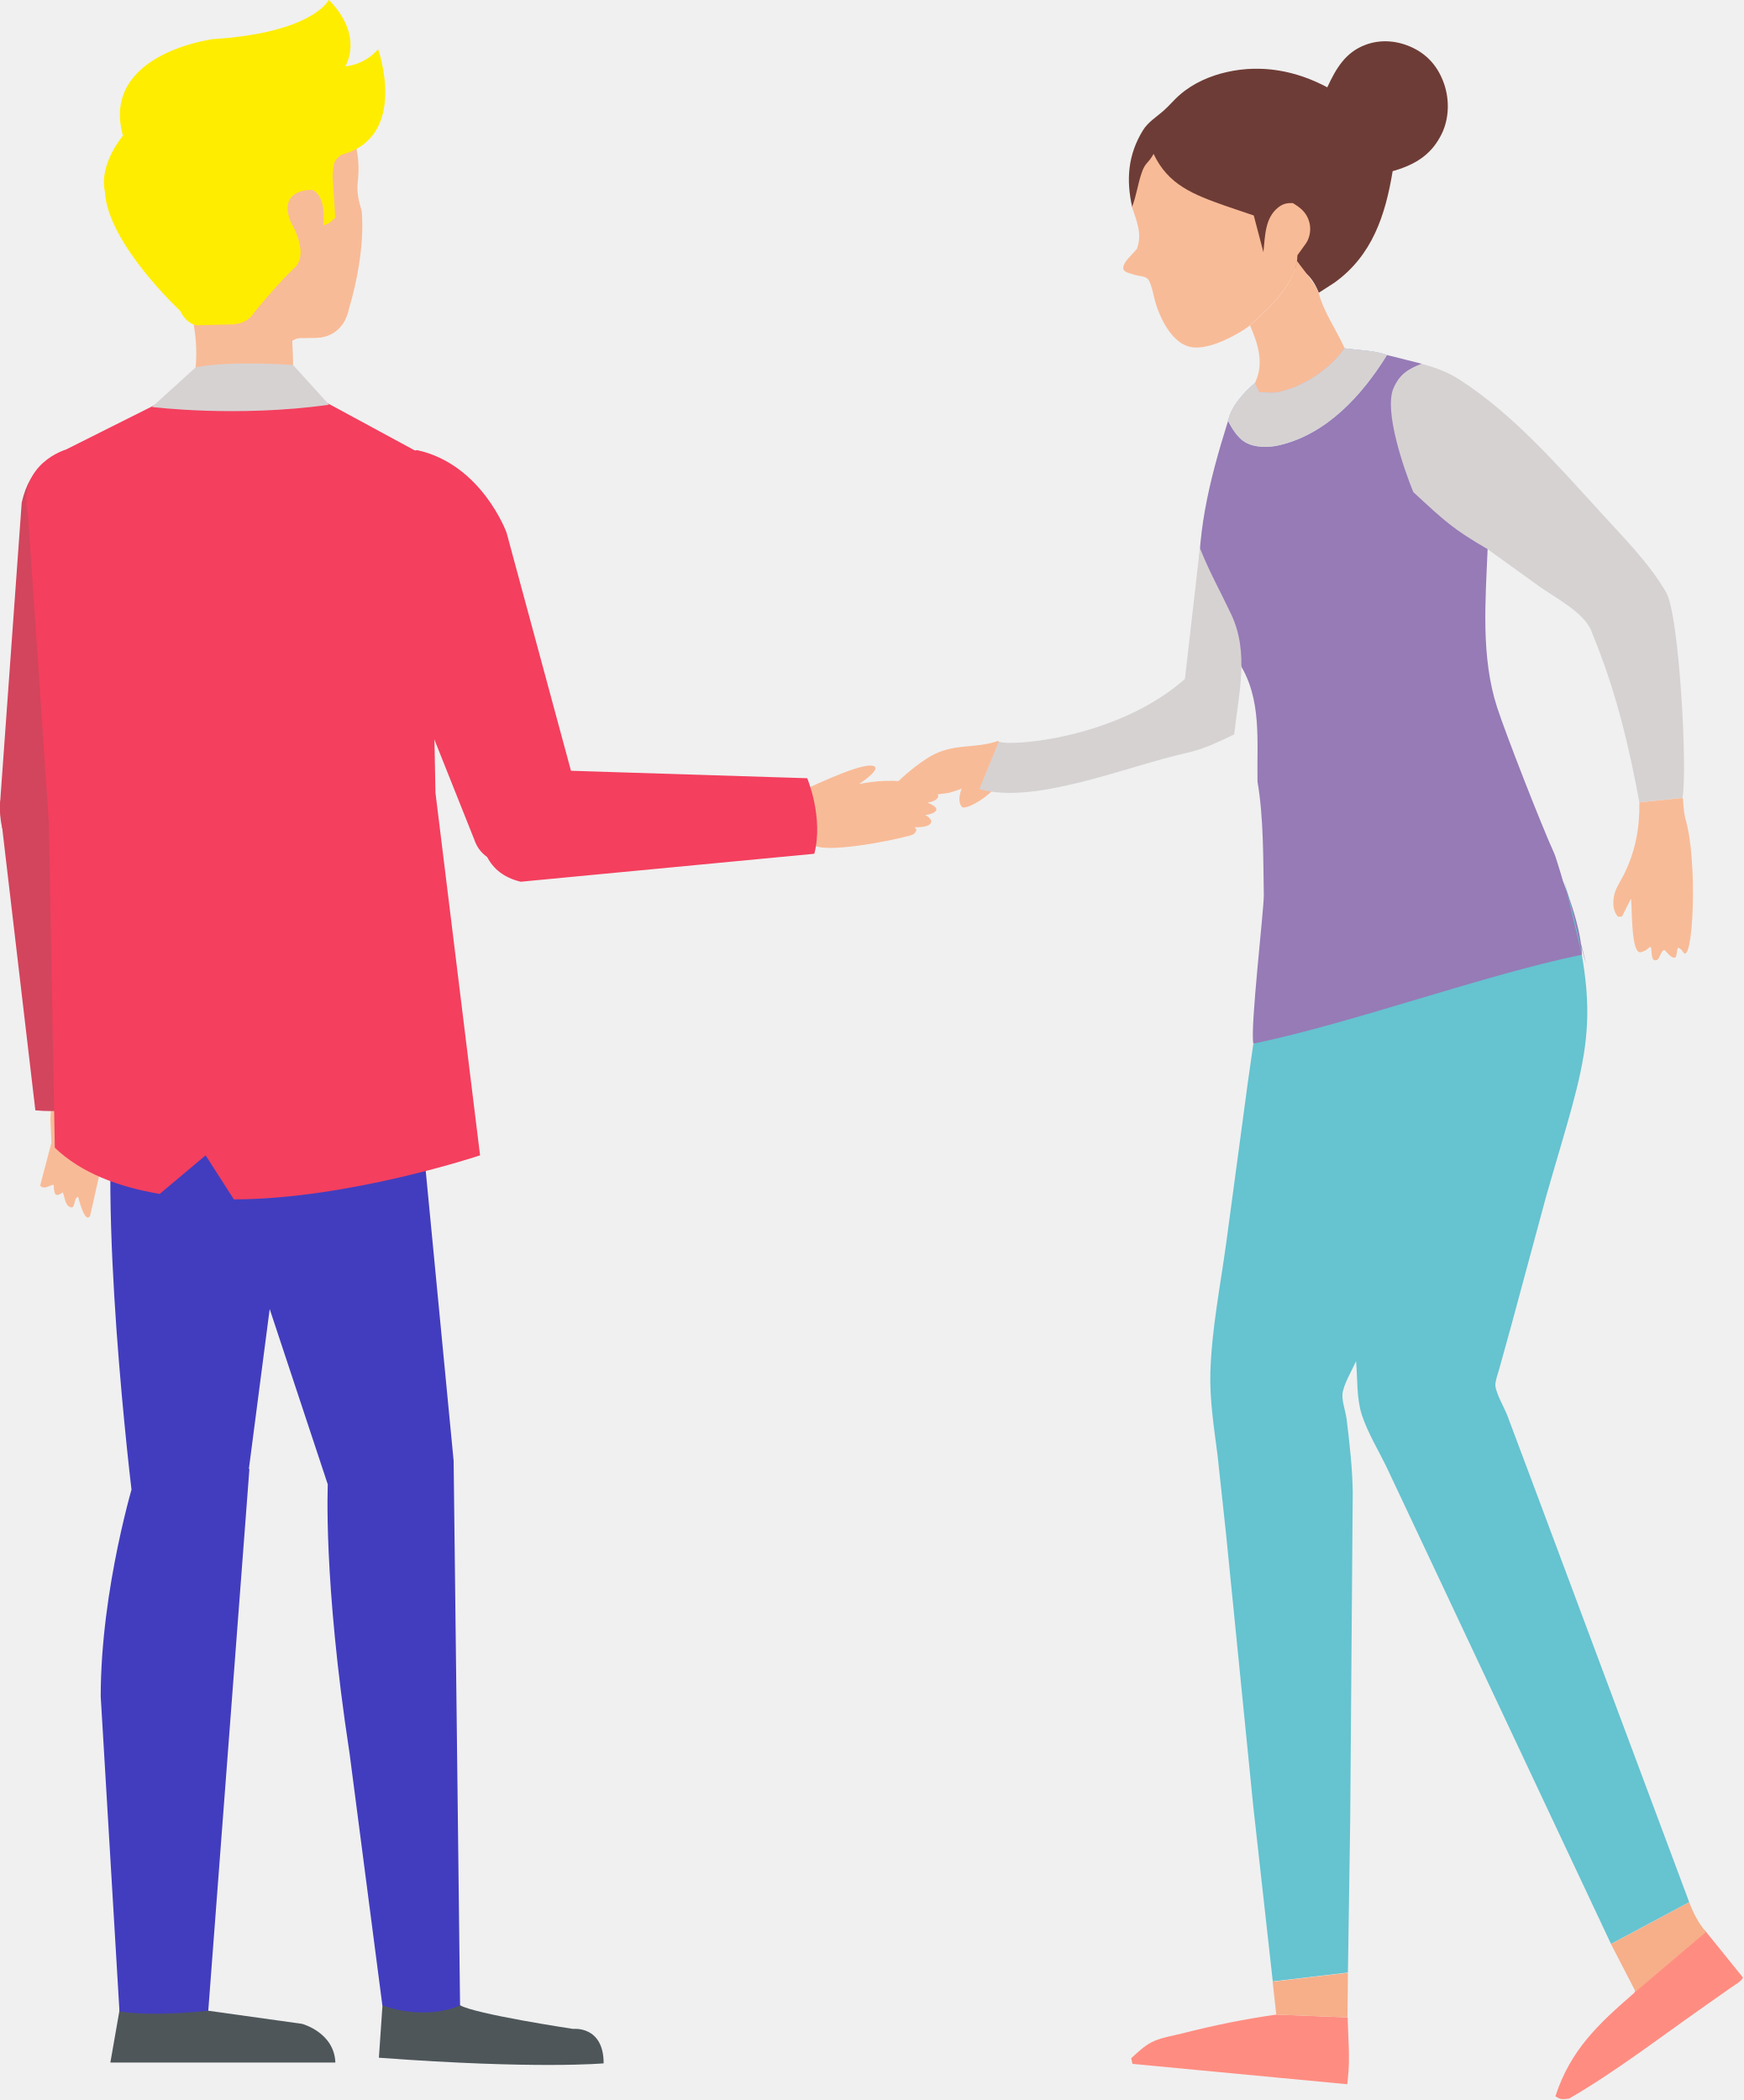
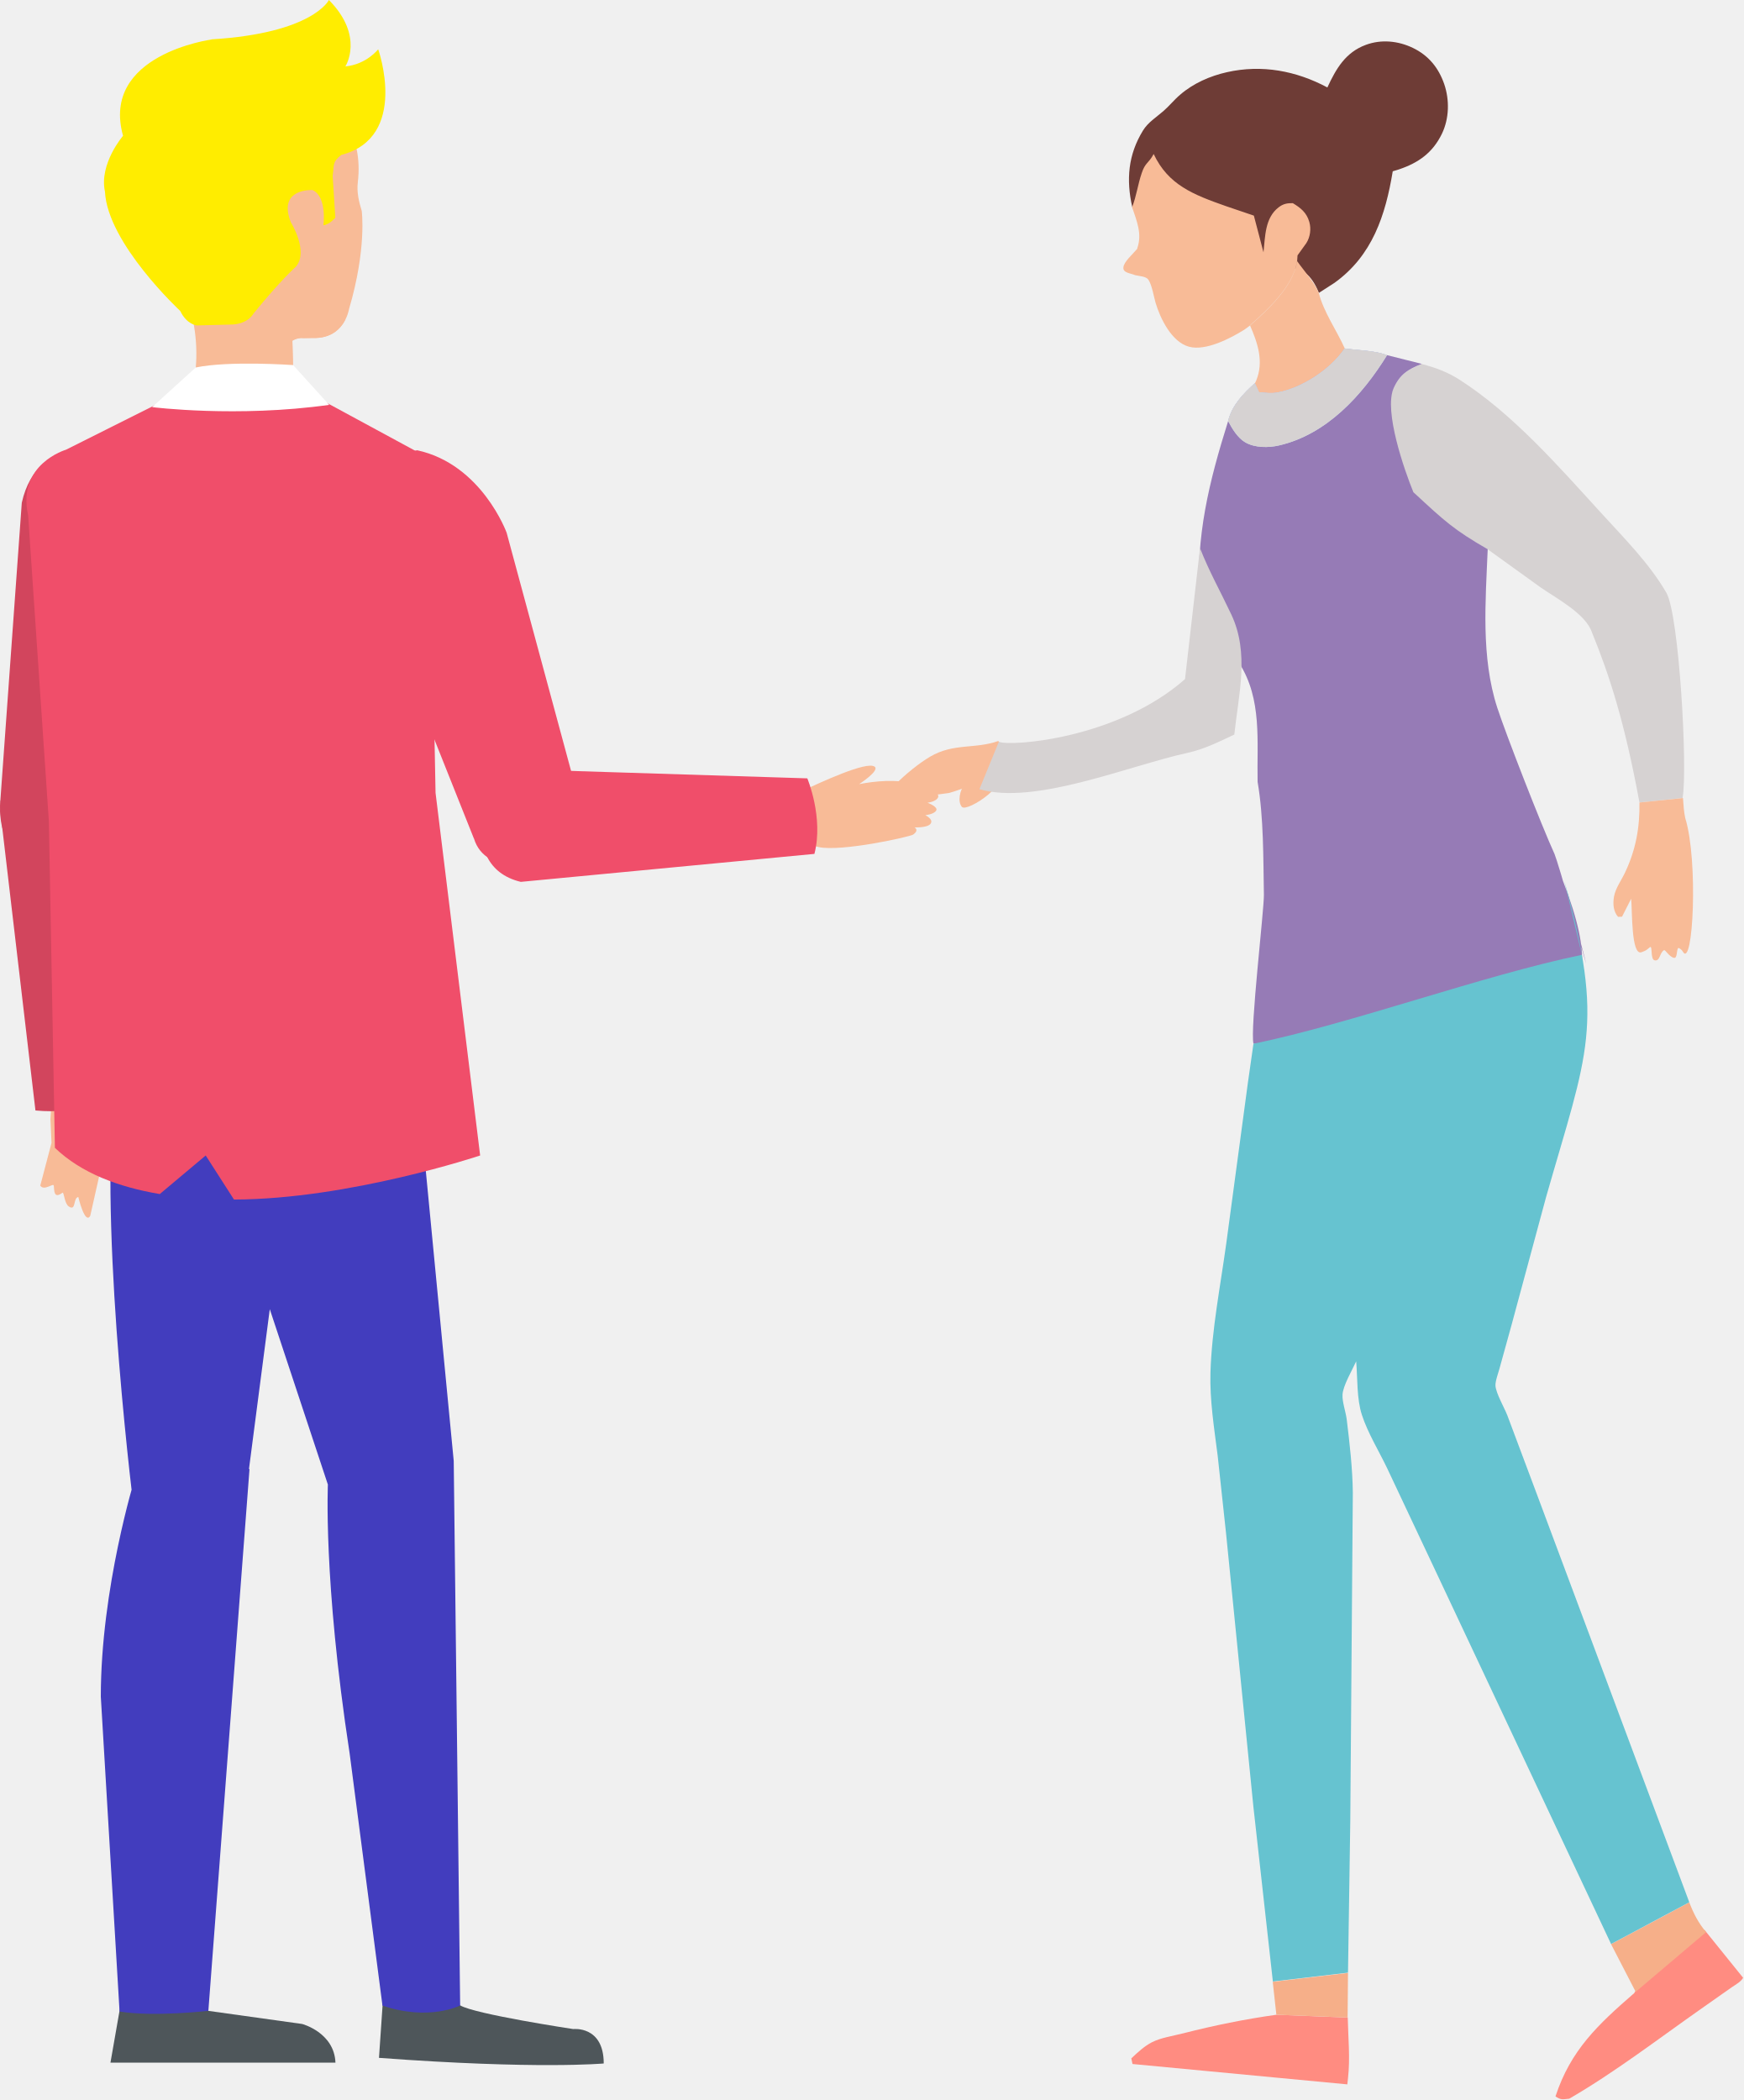
<svg xmlns="http://www.w3.org/2000/svg" width="1921" height="2314" viewBox="0 0 1921 2314" fill="none">
-   <path d="M1246.37 2267.85L1247.7 2274.2L1484.4 2296.63L1485.14 2289.7C1487.65 2268.3 1485.29 2244.54 1484.85 2222.99L1406.34 2219.89C1371.51 2224.76 1337.57 2231.7 1303.48 2240.41C1292.56 2243.21 1279.13 2245.13 1269.25 2250.15C1260.98 2254.28 1253.31 2261.51 1246.52 2267.85H1246.37Z" fill="#FF8C81" />
-   <path d="M1799.91 2196.58C1760.51 2230.81 1730.4 2259 1713.73 2309.91C1720.07 2314.04 1721.25 2313.16 1728.93 2312.42C1779.54 2283.05 1826.62 2246.75 1874.58 2213.11L1907.93 2189.64C1912.21 2186.69 1917.96 2183.74 1920.47 2179.16L1877.97 2126.48C1823.37 2153.04 1841.67 2128.4 1800.05 2196.73L1799.91 2196.58Z" fill="#FF8C81" />
-   <path d="M1861.15 2096.08L1774.97 2142.13L1802.12 2194.66L1879.74 2128.84C1871.18 2118.81 1865.87 2108.33 1861.15 2096.08Z" fill="#F6AF89" />
-   <path d="M1535.31 428.103C1542.1 412.461 1551.25 407.001 1566.45 400.95C1581.5 404.935 1594.93 409.804 1608.21 418.363C1666.95 456.141 1716.83 513.398 1763.61 564.605C1788.84 592.348 1817.03 620.386 1835.91 652.999C1850.08 677.643 1859.53 847.791 1853.77 879.224L1806.25 884.094C1789.87 795.257 1773.05 743.46 1754.01 696.975C1747.23 676.02 1714.32 659.05 1696.9 646.801L1638.91 605.039C1601.43 583.346 1555.97 553.98 1539 512.66C1528.97 488.164 1524.54 452.747 1535.31 427.808V428.103Z" fill="#D6D2D2" />
-   <path d="M1452.82 322.738L1470.24 311.523C1512 281.566 1526.46 237 1534.43 188.597L1541.22 186.531C1562.76 179.3 1578.41 168.233 1588.59 147.278C1596.7 130.455 1597.15 109.943 1591.1 92.382C1584.9 74.526 1573.83 60.95 1556.71 52.686C1540.48 44.864 1521.89 42.946 1504.77 49.291C1482.34 57.555 1472.01 75.559 1462.42 96.219C1428.18 77.92 1390.25 70.689 1351.74 79.396C1333.29 83.528 1314.7 91.644 1300.24 104.187C1293.6 109.795 1288.14 116.731 1281.64 122.339C1273.67 129.274 1264.82 134.587 1259.21 143.736C1242.83 170.446 1240.62 197.894 1247.41 227.998C1341.85 404.492 1417.55 234.344 1453.12 322.738H1452.82Z" fill="#6E3C36" />
-   <path d="M1252.87 273.597C1258.62 257.66 1252.28 243.198 1247.26 228.146C1252.13 215.602 1253.6 202.911 1257.88 190.515C1261.87 178.562 1265.12 180.481 1271.02 169.561C1287.1 203.649 1314.55 214.274 1350.56 226.965L1381.4 237.443L1392.03 277.877C1393.94 260.464 1393.5 239.951 1408.7 228.293C1413.72 224.456 1418.14 223.571 1424.34 223.719C1432.9 228.884 1439.54 234.049 1442.49 244.378C1444.71 252.052 1443.53 260.906 1439.25 267.694L1429.51 281.271L1429.07 288.059C1424.49 315.802 1397.04 341.037 1377.12 358.597L1371.07 363.024C1355.87 372.617 1328.28 386.931 1309.98 381.913C1290.79 376.748 1278.25 350.776 1273.08 333.363C1270.87 325.689 1269.39 314.769 1265.26 308.129C1262.75 304.292 1255.23 304.144 1250.8 303.111C1245.19 300.75 1237.08 300.602 1237.67 294.552C1238.11 288.354 1247.55 280.385 1253.01 273.892L1252.87 273.597ZM1429.07 287.764C1424.49 315.507 1397.04 340.741 1377.12 358.302C1385.68 377.929 1392.62 398.441 1383.91 419.396L1382.58 422.2L1387.16 432.087C1393.8 432.677 1401.17 433.563 1407.67 432.382C1435.26 427.07 1465.81 406.853 1481.6 383.832C1472.6 363.762 1458.43 343.988 1452.97 322.738C1448.54 311.228 1436.44 298.094 1429.21 287.764H1429.07Z" fill="#F8BB97" />
-   <path d="M1528.08 391.358C1516.57 386.193 1494.44 385.75 1481.45 383.832C1465.66 406.853 1435.26 427.07 1407.52 432.382C1400.88 433.711 1393.65 432.678 1387.01 432.087L1382.43 422.2C1369.59 433.711 1357.2 446.697 1353.07 463.815C1331.96 531.107 1317.06 591.02 1321.63 662.444C1334.77 686.645 1350.56 707.452 1365.31 730.621C1390.7 770.317 1384.65 816.949 1385.53 861.368C1392.32 900.916 1391.73 945.482 1392.47 985.769C1392.76 1001.71 1377.02 1134.65 1381 1150H1434C1515.31 1153.54 1572.65 1119.41 1649.53 1093C1673.29 1084.74 1790 1145.5 1721.99 970.569L1747.5 1062C1745.88 1051.97 1716.68 950.205 1712.69 940.908C1697.94 908.59 1658.98 808.538 1649.53 779.466C1631.53 723.833 1636.7 662.591 1639.06 605.039C1601.57 583.346 1592.28 574.787 1557.16 542.174C1547.12 517.678 1524.54 452.747 1535.32 427.955C1542.1 412.461 1551.11 406.853 1566.45 400.803L1528.23 391.211L1528.08 391.358Z" fill="#967BB6" />
-   <path d="M1528.08 391.358C1516.57 386.193 1494.44 385.75 1481.45 383.832C1465.66 406.853 1435.26 427.07 1407.52 432.382C1400.88 433.711 1393.65 432.678 1387.01 432.087L1382.43 422.2C1369.59 433.711 1357.2 446.697 1353.07 463.815C1357.35 472.079 1363.69 482.556 1371.96 487.278C1382.58 493.476 1397.63 493.329 1409.14 490.673C1461.68 478.572 1500.78 435.481 1528.08 391.358Z" fill="#C9E5F4" />
-   <path d="M1806.25 884.241C1806.7 911.541 1802.27 936.186 1790.46 961.125C1786.48 969.684 1779.84 978.538 1778.21 987.835C1776.89 995.656 1777.33 1003.92 1782.64 1010.12L1787.07 1009.97L1797.1 990.196C1798.43 1002.59 1796.96 1053.65 1808.61 1049.08C1814.22 1046.86 1812.75 1047.6 1817.76 1043.62C1821.01 1041.11 1817.91 1057.19 1823.08 1058.08C1829.13 1059.11 1828.24 1049.96 1833.26 1046.86C1834.73 1045.98 1838.87 1054.09 1844.18 1055.27C1848.46 1056.31 1846.69 1045.98 1849.2 1044.35C1849.2 1044.35 1852.15 1045.24 1854.07 1048.49C1865.43 1068.41 1871.18 947.696 1856.72 901.359C1855.1 894.128 1854.8 886.602 1854.21 879.224L1806.7 884.093L1806.25 884.241Z" fill="#F8BB97" />
-   <path d="M1742.81 1052L1723.47 970.422C1768.03 1129.94 1749.29 1158.13 1703.4 1318.83L1665.47 1459.32L1652.04 1507.87C1650.71 1512.74 1647.17 1522.33 1647.62 1527.05C1648.5 1535.76 1657.21 1550.67 1660.6 1559.23L1690.85 1639.95L1861.15 2095.94L1774.97 2141.98L1580.32 1728.19L1528.38 1617.96C1519.38 1599.07 1506.98 1579 1500.49 1559.08C1494.59 1541.07 1495.77 1518.79 1494.14 1499.9C1489.86 1509.49 1479.53 1526.76 1479.09 1536.79C1478.65 1544.32 1482.63 1555.68 1483.67 1563.5C1486.91 1589.92 1490.16 1618.11 1490.45 1644.67L1487.65 2006.36L1485.14 2173.56L1402.35 2183.3L1380.96 1991.31L1350.71 1688.79L1341.56 1604.09C1337.72 1573.69 1332.7 1542.84 1333.59 1512.15C1335.06 1464.78 1344.51 1417.12 1351 1370.04L1374.91 1192.37L1380.96 1150C1490.01 1127.42 1633.76 1074.58 1742.81 1052Z" fill="#66C3D0" />
-   <path d="M1402.21 2183.59L1406.19 2219.89L1484.7 2222.99L1485.14 2173.85L1402.21 2183.59Z" fill="#F6AF89" />
-   <path d="M1099.84 816.359C1074.01 825.508 1050.55 818.425 1024.72 833.625C1001.85 847.053 959.35 885.274 985.913 881.732L1045.68 873.616C1075.93 865.204 1098.36 846.906 1128.32 864.762L1129.5 865.5C1120.64 848.086 1111.2 832.296 1099.84 816.359Z" fill="#F8BB97" />
-   <path d="M1094.08 850.152C1119.61 859.744 1065.16 895.603 1059.7 888.963C1049.96 877.305 1068.7 840.56 1094.08 850.152Z" fill="#F8BB97" />
-   <path d="M112.153 1264.97L101.232 1228.37L88.394 1182.77H58.732L55.486 1233.1L56.666 1259.22L44.27 1306.29C48.403 1312.64 58.732 1303.04 59.175 1306.29C59.765 1311.9 59.028 1321.34 68.767 1314.11C70.39 1312.93 70.833 1325.92 75.555 1329.16C84.114 1335.07 80.13 1319.87 86.18 1318.83C86.18 1318.83 93.411 1349.68 99.314 1339.64L114.514 1272.2L112.3 1264.97H112.153Z" fill="#F8BB97" />
-   <path d="M38.958 1223.5L0.147 892.948C92.674 833.772 117.465 907.705 117.465 907.705L105.217 1211.55C105.217 1211.55 87.509 1228.08 39.106 1223.5H38.958Z" fill="#D2455D" />
-   <path d="M0.295 882.028L23.906 553.832C41.762 473.702 123.663 500.117 123.663 500.117C190.069 519.596 184.609 594.562 184.609 594.562L117.317 907.557C117.317 907.557 103.741 955.37 41.762 953.451C41.762 953.451 -3.837 945.925 0.147 882.028H0.295Z" fill="#D2455D" />
-   <path d="M105.955 953.894L36.745 588.068C36.745 588.068 14.609 533.32 55.339 504.691L211.32 426.479L278.169 398.884L470.747 506.315L401.095 946.367L105.955 953.746V953.894Z" fill="#F5AB88" />
-   <path d="M205.711 2157.18L229.323 2215.61L332.769 2230.08C332.769 2230.08 368.186 2239.37 369.514 2272.72H121.597L141.814 2157.18L205.711 2157.03V2157.18Z" fill="#4E565A" />
-   <path d="M124.844 1213.62C121.597 1273.53 145.356 1323.7 203.351 1326.8C261.346 1329.9 311.077 1283.86 314.323 1223.95C317.57 1164.03 273.151 1112.83 215.157 1109.58C157.014 1106.48 128.09 1153.56 124.844 1213.62Z" fill="#2B2E33" />
-   <path d="M417.475 2267.26L424.558 2163.82L471.78 2157.18C471.78 2157.18 490.817 2199.82 506.902 2209.56C522.987 2219.3 631.451 2235.68 631.451 2235.68C631.451 2235.68 665.097 2231.7 665.097 2273.61C665.097 2273.61 592.05 2280.4 417.475 2267.41V2267.26Z" fill="#4E565A" />
-   <path d="M250.72 1214.21C254.557 1274.12 304.731 1319.72 362.726 1316.03C420.721 1312.34 464.697 1260.69 460.86 1200.78C457.023 1140.86 406.849 1095.27 348.854 1098.96C290.859 1102.64 246.884 1154.29 250.72 1214.21Z" fill="#2B2E33" />
-   <path d="M421.311 2209.86L385.156 1932.13C355.642 1739.55 361.25 1633.45 361.25 1633.45C394.306 1511.41 499.818 1609.69 499.818 1609.69L506.901 2209.71C506.901 2209.71 472.665 2227.27 421.458 2209.86H421.311ZM131.631 2216.35L110.972 1869.42C110.972 1749.74 148.602 1628.43 148.602 1628.43C227.109 1547.42 274.774 1618.99 274.774 1618.99L229.47 2215.61C229.47 2215.61 169.114 2222.55 131.631 2216.35ZM317.864 1283.27L273.298 1625.63C273.298 1625.63 172.213 1740.88 148.307 1670.49C148.307 1670.49 110.381 1373.14 124.843 1213.62C124.843 1213.62 288.941 1136.44 317.864 1283.27ZM461.745 1214.06L499.818 1609.69C499.818 1609.69 459.089 1718.75 366.562 1652.05L240.243 1270.58C240.243 1270.58 295.286 1100.28 461.745 1214.06Z" fill="#423DBE" />
-   <path d="M321.259 342.66L324.21 461.601L198.333 464.7C198.333 464.7 228.142 416.74 210.876 345.316L321.259 342.512V342.66Z" fill="#F8BB97" />
-   <path d="M344.132 372.174C379.401 373.65 384.418 340.594 384.418 340.594C404.193 273.745 398.437 232.13 398.437 232.13C395.338 222.095 392.83 211.618 394.158 200.55C400.503 146.54 369.956 120.272 369.956 120.272C334.097 74.673 261.198 82.347 261.198 82.347C259.132 82.642 257.213 83.085 255.295 83.38C165.425 90.168 152.881 145.507 152.881 145.507C143.88 169.708 142.404 196.713 148.012 221.8C154.505 250.724 167.491 274.483 182.838 299.274C199.513 326.28 232.421 344.578 267.395 356.236L268.281 390.325L312.109 389.292C317.717 370.993 333.359 372.321 333.359 372.321L344.427 372.174H344.132Z" fill="#F8BB97" />
-   <path d="M333.064 372.321C333.064 372.321 327.751 371.584 321.996 375.125L323.472 433.268L290.416 434.153C297.057 412.018 295.434 385.75 289.678 366.271C267.691 346.349 233.75 335.134 203.94 305.767C212.352 305.62 243.046 305.177 251.458 305.325C266.953 305.767 282.448 304.292 297.942 305.62C311.666 306.8 311.371 318.458 313.88 329.821C314.913 334.248 315.946 338.675 317.569 342.66C318.012 343.988 318.602 345.316 319.34 346.497V346.644C319.93 347.825 320.668 349.005 321.406 350.186C324.505 354.613 328.932 358.007 335.72 359.335C352.986 362.729 367.89 362.287 380.729 351.366C376.007 361.254 365.824 373.059 344.132 372.321L333.064 372.469V372.321Z" fill="#F8BB97" />
-   <path d="M233.012 43.389C233.012 43.389 110.529 59.769 135.468 149.491C135.468 149.491 108.906 180.333 115.546 211.028C118.35 268.137 198.48 342.512 198.48 342.512C205.711 357.564 216.779 358.45 216.779 358.45L256.328 357.417C273.741 356.384 279.349 345.169 279.349 345.169C309.748 307.833 325.833 293.814 325.833 293.814C340.443 276.844 320.373 244.821 320.373 244.821C305.321 206.896 344.279 209.257 344.279 209.257C360.512 216.783 356.232 248.068 356.232 248.068C362.873 247.33 369.366 239.804 369.366 239.804L366.415 193.615C368.333 181.219 365.677 178.71 375.859 170.594C451.12 151.114 416.589 54.161 416.589 54.161C416.589 54.161 403.75 70.837 380.434 73.05C380.434 73.05 401.832 39.847 362.283 -0.145C362.283 -0.145 345.017 36.453 232.717 43.241L233.012 43.389Z" fill="#FFED00" />
-   <path d="M109.792 1085.82L106.103 953.894L36.892 588.068C36.892 588.068 14.757 533.32 55.486 504.692L211.467 426.48C211.467 426.48 251.754 441.384 322.735 423.676L470.895 506.315L432.379 920.691L446.841 1077.26C446.841 1077.26 276.693 1133.49 109.792 1085.67V1085.82Z" fill="#A7D9E6" />
-   <path d="M175.942 1315.58C130.343 1307.91 89.318 1292.41 60.395 1264.67L53.754 905.043L30.881 567.551C18.337 511.179 72.643 495.389 72.643 495.389L193.06 435.033C193.06 435.033 255.039 463.514 341.958 434L472.705 504.833L479.788 873.463L528.929 1273.08C528.929 1273.08 384.901 1321.34 257.695 1321.63L226.558 1273.08L175.942 1315.58Z" fill="#F43F5E" />
-   <path d="M322.735 402.131C322.735 402.131 252.491 397.113 215.599 404.787L167.491 448.468C167.491 448.468 261.198 460.273 362.578 445.959L322.735 401.983V402.131Z" fill="#D6D2D2" />
-   <path d="M521.969 923.657L397.125 610.514C369.973 510.019 459.547 496 459.547 496C530.824 511.495 558.124 586.903 558.124 586.903L632.647 862.416C632.647 862.416 636.041 943.874 596.64 950.81C596.64 950.81 534.956 966.157 522.117 923.805L521.969 923.657Z" fill="#F43F5E" />
-   <path d="M869.185 909.475C869.185 909.475 883.204 929.545 901.798 933.234C927.327 938.694 1002.59 921.871 1005.98 919.51C1013.21 914.345 1007.46 911.541 1007.46 911.541C1007.46 911.541 1021.92 912.279 1025.31 907.409C1028.71 902.539 1019.41 898.112 1019.41 898.112C1019.41 898.112 1028.86 897.227 1031.36 893.095C1034.02 888.815 1021.77 884.388 1021.77 884.388C1021.77 884.388 1031.66 883.355 1033.58 878.19C1035.64 873.025 1019.12 864.614 1009.97 862.991C984.437 858.564 965.4 860.334 946.511 863.876C946.511 863.876 969.385 849.119 963.629 844.692C954.775 838.051 903.126 862.548 885.417 870.517C867.709 878.485 869.037 909.475 869.037 909.475H869.185Z" fill="#F8BB97" />
-   <path d="M573.603 971.602L897.224 940.76C907.554 900.621 889.402 857.531 889.402 857.531L542.761 846.61C542.761 846.61 497.605 953.303 573.751 971.602H573.603Z" fill="#F43F5E" />
-   <path d="M1359.85 809.275C1364.58 765.005 1376.68 719.701 1356.61 677.053C1344.95 652.261 1332.11 629.536 1322.08 603.858L1305.55 748.182C1231.32 813.703 1114.15 822.704 1100.43 817.244L1079.03 869.484C1140.27 887.34 1243.27 843.659 1308.06 829.493C1326.36 825.508 1343.03 817.244 1359.85 809.275Z" fill="#D6D2D2" />
-   <path d="M1528.08 391.358C1516.57 386.193 1494.44 385.75 1481.45 383.832C1465.66 406.853 1435.26 427.07 1407.52 432.382C1400.88 433.711 1393.65 432.678 1387.01 432.087L1382.43 422.2C1369.59 433.711 1357.2 446.697 1353.07 463.815C1357.35 472.079 1363.69 482.556 1371.96 487.278C1382.58 493.476 1397.63 493.329 1409.14 490.673C1461.68 478.572 1500.78 435.481 1528.08 391.358Z" fill="#D6D2D2" />
+   <path d="M1246.47 2268L1247.8 2274.34L1484.5 2296.78L1485.24 2289.84C1487.75 2268.44 1485.39 2244.68 1484.95 2223.14L1406.44 2220.04C1371.61 2224.91 1337.67 2231.84 1303.58 2240.55C1292.66 2243.36 1279.23 2245.27 1269.35 2250.29C1261.08 2254.42 1253.41 2261.65 1246.62 2268H1246.47Z" fill="#FF8C81" />
+   <path d="M1800.01 2196.72C1760.61 2230.96 1730.5 2259.14 1713.83 2310.06C1720.17 2314.19 1721.35 2313.3 1729.03 2312.56C1779.64 2283.2 1826.72 2246.9 1874.68 2213.25L1908.03 2189.79C1912.31 2186.84 1918.06 2183.88 1920.57 2179.31L1878.07 2126.63C1823.47 2153.19 1841.77 2128.55 1800.15 2196.87L1800.01 2196.72Z" fill="#FF8C81" />
+   <path d="M1861.25 2096.23L1775.07 2142.27L1802.22 2194.8L1879.84 2128.99C1871.28 2118.95 1865.97 2108.48 1861.25 2096.23Z" fill="#F6AF89" />
+   <path d="M1535.41 428.248C1542.2 412.605 1551.35 407.145 1566.55 401.095C1581.6 405.079 1595.03 409.949 1608.31 418.508C1667.05 456.286 1716.93 513.543 1763.7 564.75C1788.94 592.493 1817.13 620.531 1836.01 653.144C1850.18 677.788 1859.63 847.936 1853.87 879.368L1806.35 884.238C1789.97 795.401 1773.15 743.604 1754.11 697.12C1747.32 676.165 1714.42 659.194 1697 646.946L1639.01 605.184C1601.53 583.491 1556.07 554.125 1539.1 512.805C1529.07 488.308 1524.64 452.892 1535.41 427.952V428.248Z" fill="#D6D2D2" />
+   <path d="M1452.92 322.883L1470.34 311.667C1512.1 281.711 1526.56 237.145 1534.53 188.742L1541.32 186.676C1562.86 179.445 1578.5 168.377 1588.69 147.422C1596.8 130.599 1597.25 110.087 1591.2 92.526C1585 74.671 1573.93 61.094 1556.81 52.83C1540.58 45.009 1521.99 43.091 1504.87 49.436C1482.44 57.7 1472.11 75.704 1462.51 96.363C1428.28 78.065 1390.35 70.834 1351.84 79.54C1333.39 83.672 1314.8 91.789 1300.34 104.332C1293.7 109.94 1288.24 116.875 1281.74 122.483C1273.77 129.419 1264.92 134.731 1259.31 143.881C1242.93 170.591 1240.72 198.039 1247.51 228.143C1341.95 404.636 1417.65 234.489 1453.22 322.883H1452.92Z" fill="#6E3C36" />
+   <path d="M1252.97 273.742C1258.72 257.804 1252.38 243.342 1247.36 228.29C1252.23 215.747 1253.7 203.056 1257.98 190.66C1261.97 178.707 1265.21 180.625 1271.12 169.705C1287.2 203.794 1314.65 214.419 1350.66 227.11L1381.5 237.587L1392.12 278.021C1394.04 260.608 1393.6 240.096 1408.8 228.438C1413.82 224.601 1418.24 223.716 1424.44 223.863C1433 229.028 1439.64 234.193 1442.59 244.523C1444.81 252.197 1443.63 261.051 1439.35 267.839L1429.61 281.415L1429.16 288.204C1424.59 315.947 1397.14 341.181 1377.22 358.742L1371.17 363.169C1355.97 372.761 1328.37 387.075 1310.08 382.058C1290.89 376.893 1278.35 350.921 1273.18 333.507C1270.97 325.834 1269.49 314.914 1265.36 308.273C1262.85 304.436 1255.33 304.289 1250.9 303.256C1245.29 300.895 1237.18 300.747 1237.77 294.697C1238.21 288.499 1247.65 280.53 1253.11 274.037L1252.97 273.742ZM1429.16 287.908C1424.59 315.652 1397.14 340.886 1377.22 358.447C1385.78 378.074 1392.72 398.586 1384.01 419.541L1382.68 422.344L1387.25 432.232C1393.9 432.822 1401.27 433.707 1407.77 432.527C1435.36 427.214 1465.91 406.997 1481.7 383.976C1472.7 363.907 1458.53 344.133 1453.07 322.882C1448.64 311.372 1436.54 298.238 1429.31 287.908H1429.16Z" fill="#F8BB97" />
+   <path d="M1528.18 391.503C1516.67 386.338 1494.54 385.895 1481.55 383.977C1465.76 406.997 1435.36 427.214 1407.62 432.527C1400.98 433.855 1393.75 432.822 1387.11 432.232L1382.53 422.345C1369.69 433.855 1357.3 446.841 1353.17 463.959C1332.06 531.251 1317.16 591.164 1321.73 662.588C1334.87 686.79 1350.66 707.597 1365.41 730.765C1390.8 770.462 1384.75 817.094 1385.63 861.512C1392.42 901.061 1391.83 945.627 1392.57 985.913C1392.86 1001.85 1377.12 1134.8 1381.1 1150.14H1434.1C1515.41 1153.69 1572.75 1119.56 1649.63 1093.14C1673.39 1084.88 1790.1 1145.64 1722.09 970.714L1747.6 1062.14C1745.98 1052.11 1716.78 950.349 1712.79 941.052C1698.04 908.734 1659.08 808.682 1649.63 779.611C1631.63 723.977 1636.8 662.736 1639.16 605.184C1601.67 583.491 1592.38 574.932 1557.26 542.319C1547.22 517.822 1524.64 452.892 1535.41 428.1C1542.2 412.605 1551.2 406.997 1566.55 400.947L1528.33 391.355L1528.18 391.503Z" fill="#967BB6" />
+   <path d="M1528.18 391.503C1516.67 386.338 1494.54 385.895 1481.55 383.977C1465.76 406.997 1435.36 427.214 1407.62 432.527C1400.98 433.855 1393.75 432.822 1387.11 432.232L1382.53 422.345C1369.69 433.855 1357.3 446.841 1353.17 463.959C1357.45 472.223 1363.79 482.701 1372.05 487.423C1382.68 493.621 1397.73 493.473 1409.24 490.817C1461.78 478.716 1500.88 435.626 1528.18 391.503Z" fill="#C9E5F4" />
+   <path d="M1806.35 884.386C1806.8 911.686 1802.37 936.33 1790.56 961.269C1786.58 969.828 1779.94 978.683 1778.31 987.979C1776.99 995.801 1777.43 1004.06 1782.74 1010.26L1787.17 1010.11L1797.2 990.341C1798.53 1002.74 1797.06 1053.8 1808.71 1049.22C1814.32 1047.01 1812.85 1047.75 1817.86 1043.76C1821.11 1041.25 1818.01 1057.34 1823.18 1058.22C1829.23 1059.26 1828.34 1050.11 1833.36 1047.01C1834.83 1046.12 1838.97 1054.24 1844.28 1055.42C1848.56 1056.45 1846.79 1046.12 1849.3 1044.5C1849.3 1044.5 1852.25 1045.38 1854.17 1048.63C1865.53 1068.55 1871.28 947.841 1856.82 901.504C1855.2 894.273 1854.9 886.747 1854.31 879.368L1806.8 884.238L1806.35 884.386Z" fill="#F8BB97" />
+   <path d="M1742.91 1052.14L1723.57 970.566C1768.13 1130.09 1749.39 1158.28 1703.5 1318.98L1665.57 1459.46L1652.14 1508.02C1650.81 1512.89 1647.27 1522.48 1647.72 1527.2C1648.6 1535.91 1657.31 1550.81 1660.7 1559.37L1690.95 1640.09L1861.25 2096.08L1775.07 2142.12L1580.42 1728.34L1528.48 1618.1C1519.48 1599.21 1507.08 1579.14 1500.59 1559.22C1494.69 1541.22 1495.87 1518.94 1494.24 1500.05C1489.96 1509.64 1479.63 1526.9 1479.19 1536.94C1478.75 1544.47 1482.73 1555.83 1483.77 1563.65C1487.01 1590.06 1490.26 1618.25 1490.55 1644.81L1487.75 2006.51L1485.24 2173.7L1402.45 2183.44L1381.06 1991.45L1350.8 1688.94L1341.66 1604.23C1337.82 1573.83 1332.8 1542.99 1333.69 1512.29C1335.16 1464.92 1344.61 1417.26 1351.1 1370.19L1375.01 1192.51L1381.06 1150.14C1490.11 1127.57 1633.86 1074.72 1742.91 1052.14Z" fill="#66C3D0" />
+   <path d="M1402.31 2183.74L1406.29 2220.04L1484.8 2223.14L1485.24 2174L1402.31 2183.74Z" fill="#F6AF89" />
+   <path d="M1099.94 816.503C1074.11 825.653 1050.65 818.569 1024.82 833.769C1001.95 847.198 959.45 885.418 986.013 881.877L1045.78 873.76C1076.03 865.349 1098.46 847.05 1128.42 864.906L1129.6 865.644C1120.74 848.231 1111.3 832.441 1099.94 816.503Z" fill="#F8BB97" />
+   <path d="M1094.18 850.297C1119.71 859.889 1065.26 895.748 1059.8 889.107C1050.06 877.449 1068.8 840.705 1094.18 850.297Z" fill="#F8BB97" />
+   <path d="M112.252 1265.12L101.332 1228.52L88.493 1182.92H58.832L55.585 1233.24L56.766 1259.36L44.37 1306.43C48.502 1312.78 58.832 1303.19 59.275 1306.43C59.865 1312.04 59.127 1321.49 68.867 1314.26C70.49 1313.08 70.933 1326.06 75.655 1329.31C84.214 1335.21 80.23 1320.01 86.28 1318.98C86.28 1318.98 93.511 1349.82 99.414 1339.79L114.613 1272.35L112.4 1265.12H112.252Z" fill="#F8BB97" />
+   <path d="M39.058 1223.65L0.247 893.092C92.773 833.917 117.565 907.849 117.565 907.849L105.317 1211.7C105.317 1211.7 87.608 1228.22 39.206 1223.65H39.058Z" fill="#D2455D" />
+   <path d="M0.394 882.172L24.005 553.977C41.861 473.847 123.763 500.262 123.763 500.262C190.169 519.741 184.709 594.706 184.709 594.706L117.417 907.702C117.417 907.702 103.841 955.514 41.861 953.596C41.861 953.596 -3.738 946.07 0.247 882.172H0.394Z" fill="#D2455D" />
+   <path d="M106.055 954.038L36.844 588.213C36.844 588.213 14.709 533.464 55.438 504.836L211.419 426.624L278.269 399.028L470.847 506.459L401.194 946.512L106.055 953.891V954.038Z" fill="#F5AB88" />
+   <path d="M205.811 2157.32L229.422 2215.76L332.869 2230.22C332.869 2230.22 368.285 2239.52 369.613 2272.87H121.696L141.913 2157.32L205.811 2157.17V2157.32Z" fill="#4E565A" />
+   <path d="M124.944 1213.76C121.697 1273.67 145.456 1323.85 203.451 1326.95C261.446 1330.05 311.177 1284 314.423 1224.09C317.67 1164.18 273.251 1112.97 215.256 1109.72C157.114 1106.63 128.19 1153.7 124.944 1213.76Z" fill="#2B2E33" />
+   <path d="M417.574 2267.41L424.658 2163.96L471.88 2157.32C471.88 2157.32 490.916 2199.97 507.001 2209.71C523.087 2219.45 631.55 2235.83 631.55 2235.83C631.55 2235.83 665.196 2231.84 665.196 2273.75C665.196 2273.75 592.149 2280.54 417.574 2267.56V2267.41Z" fill="#4E565A" />
+   <path d="M250.82 1214.35C254.657 1274.26 304.831 1319.86 362.825 1316.17C420.82 1312.49 464.796 1260.84 460.959 1200.92C457.123 1141.01 406.949 1095.41 348.954 1099.1C290.959 1102.79 246.983 1154.44 250.82 1214.35Z" fill="#2B2E33" />
+   <path d="M421.41 2210L385.256 1932.28C355.742 1739.7 361.35 1633.6 361.35 1633.6C394.405 1511.56 499.918 1609.84 499.918 1609.84L507.001 2209.86C507.001 2209.86 472.765 2227.42 421.558 2210H421.41ZM131.731 2216.5L111.071 1869.56C111.071 1749.88 148.702 1628.58 148.702 1628.58C227.209 1547.56 274.874 1619.13 274.874 1619.13L229.57 2215.76C229.57 2215.76 169.214 2222.69 131.731 2216.5ZM317.964 1283.41L273.398 1625.78C273.398 1625.78 172.313 1741.03 148.406 1670.64C148.406 1670.64 110.481 1373.28 124.943 1213.76C124.943 1213.76 289.04 1136.58 317.964 1283.41ZM461.845 1214.2L499.918 1609.84C499.918 1609.84 459.188 1718.89 366.662 1652.19L240.342 1270.72C240.342 1270.72 295.386 1100.43 461.845 1214.2Z" fill="#423DBE" />
+   <path d="M321.358 342.804L324.31 461.746L198.433 464.844C198.433 464.844 228.242 416.884 210.976 345.461L321.358 342.657V342.804Z" fill="#F8BB97" />
+   <path d="M344.231 372.318C379.501 373.794 384.518 340.738 384.518 340.738C404.292 273.889 398.537 232.275 398.537 232.275C395.438 222.24 392.929 211.763 394.257 200.695C400.603 146.684 370.056 120.417 370.056 120.417C334.197 74.818 261.297 82.492 261.297 82.492C259.231 82.787 257.313 83.229 255.394 83.525C165.524 90.313 152.981 145.651 152.981 145.651C143.979 169.853 142.504 196.858 148.111 221.945C154.604 250.869 167.59 274.627 182.938 299.419C199.613 326.424 232.521 344.723 267.495 356.381L268.381 390.47L312.209 389.437C317.816 371.138 333.459 372.466 333.459 372.466L344.526 372.318H344.231Z" fill="#F8BB97" />
+   <path d="M333.164 372.466C333.164 372.466 327.851 371.728 322.096 375.27L323.572 433.412L290.516 434.298C297.157 412.162 295.533 385.895 289.778 366.416C267.79 346.494 233.849 335.278 204.04 305.912C212.452 305.764 243.146 305.322 251.557 305.469C267.052 305.912 282.547 304.436 298.042 305.764C311.766 306.945 311.471 318.603 313.979 329.966C315.012 334.393 316.045 338.82 317.669 342.804C318.111 344.133 318.702 345.461 319.44 346.641V346.789C320.03 347.969 320.768 349.15 321.506 350.33C324.605 354.758 329.032 358.152 335.82 359.48C353.085 362.874 367.99 362.431 380.829 351.511C376.106 361.398 365.924 373.204 344.231 372.466L333.164 372.613V372.466Z" fill="#F8BB97" />
+   <path d="M233.111 43.533C233.111 43.533 110.628 59.913 135.568 149.636C135.568 149.636 109.005 180.478 115.646 211.172C118.45 268.282 198.58 342.657 198.58 342.657C205.811 357.709 216.879 358.594 216.879 358.594L256.427 357.561C273.841 356.528 279.448 345.313 279.448 345.313C309.848 307.978 325.933 293.959 325.933 293.959C340.542 276.988 320.473 244.966 320.473 244.966C305.421 207.04 344.379 209.401 344.379 209.401C360.612 216.928 356.332 248.212 356.332 248.212C362.973 247.474 369.466 239.948 369.466 239.948L366.514 193.759C368.433 181.363 365.777 178.855 375.959 170.738C451.219 151.259 416.688 54.306 416.688 54.306C416.688 54.306 403.85 70.981 380.534 73.195C380.534 73.195 401.931 39.991 362.382 0C362.382 0 345.117 36.597 232.816 43.386L233.111 43.533Z" fill="#FFED00" />
+   <path d="M109.891 1085.97L106.202 954.038L36.992 588.213C36.992 588.213 14.857 533.465 55.586 504.836L211.567 426.624C211.567 426.624 251.853 441.529 322.835 423.82L470.995 506.459L432.479 920.835L446.941 1077.41C446.941 1077.41 276.793 1133.63 109.891 1085.82V1085.97Z" fill="#A7D9E6" />
+   <path d="M176.041 1315.73C130.442 1308.05 89.418 1292.56 60.494 1264.81L53.854 905.187L30.98 567.695C18.437 511.324 72.743 495.534 72.743 495.534L193.159 435.178C193.159 435.178 255.139 463.658 342.057 434.145L472.804 504.978L479.887 873.607L529.028 1273.23C529.028 1273.23 385 1321.48 257.795 1321.78L226.658 1273.23L176.041 1315.73Z" fill="#F04E6A" />
+   <path d="M322.834 402.275C322.834 402.275 252.591 397.258 215.699 404.931L167.591 448.612C167.591 448.612 261.298 460.418 362.678 446.103L322.834 402.128V402.275Z" fill="white" />
+   <path d="M522.069 923.802L397.225 610.659C370.072 510.164 459.647 496.145 459.647 496.145C530.923 511.639 558.224 587.047 558.224 587.047L632.746 862.56C632.746 862.56 636.14 944.019 596.739 950.954C596.739 950.954 535.055 966.302 522.217 923.949L522.069 923.802Z" fill="#F04E6A" />
+   <path d="M869.284 909.62C869.284 909.62 883.304 929.689 901.897 933.378C927.427 938.838 1002.69 922.015 1006.08 919.654C1013.31 914.489 1007.56 911.686 1007.56 911.686C1007.56 911.686 1022.02 912.423 1025.41 907.554C1028.81 902.684 1019.51 898.257 1019.51 898.257C1019.51 898.257 1028.95 897.371 1031.46 893.239C1034.12 888.96 1021.87 884.533 1021.87 884.533C1021.87 884.533 1031.76 883.5 1033.68 878.335C1035.74 873.17 1019.22 864.758 1010.07 863.135C984.536 858.708 965.5 860.479 946.611 864.021C946.611 864.021 969.484 849.264 963.729 844.837C954.875 838.196 903.225 862.692 885.517 870.661C867.809 878.63 869.137 909.62 869.137 909.62H869.284Z" fill="#F8BB97" />
+   <path d="M573.703 971.746L897.323 940.904C907.653 900.765 889.502 857.675 889.502 857.675L542.861 846.755C542.861 846.755 497.704 953.448 573.85 971.746H573.703Z" fill="#F04E6A" />
+   <path d="M1359.95 809.42C1364.68 765.149 1376.78 719.845 1356.71 677.198C1345.05 652.406 1332.21 629.68 1322.18 604.003L1305.65 748.326C1231.42 813.847 1114.25 822.849 1100.53 817.389L1079.13 869.628C1140.37 887.484 1243.37 843.804 1308.16 829.637C1326.46 825.653 1343.13 817.389 1359.95 809.42Z" fill="#D6D2D2" />
+   <path d="M1528.18 391.503C1516.67 386.338 1494.54 385.895 1481.55 383.977C1465.76 406.997 1435.36 427.214 1407.62 432.527C1400.98 433.855 1393.75 432.822 1387.11 432.232L1382.53 422.345C1369.69 433.855 1357.3 446.841 1353.17 463.959C1357.45 472.223 1363.79 482.701 1372.05 487.423C1382.68 493.621 1397.73 493.473 1409.24 490.817C1461.78 478.716 1500.88 435.626 1528.18 391.503Z" fill="#D6D2D2" />
</svg>
